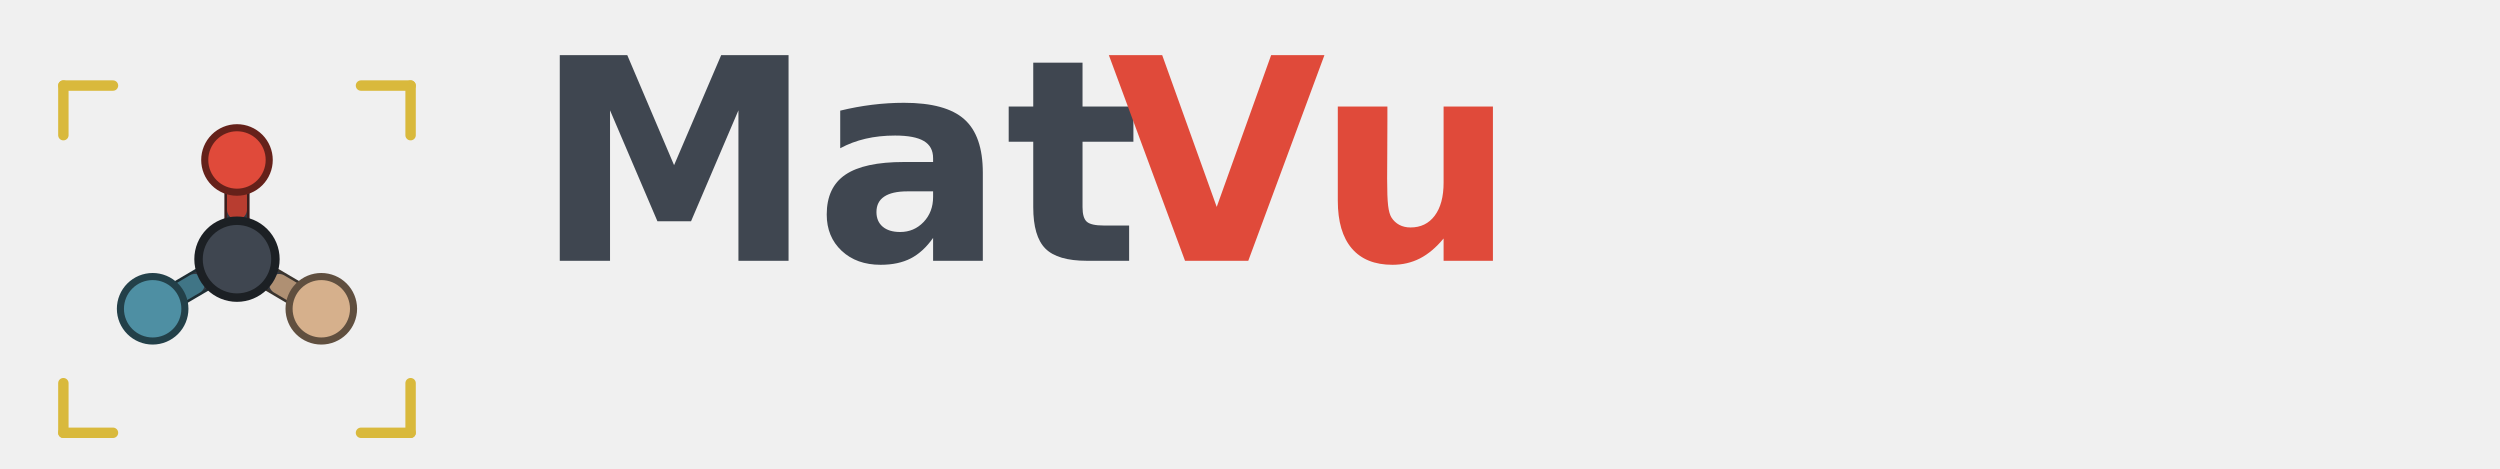
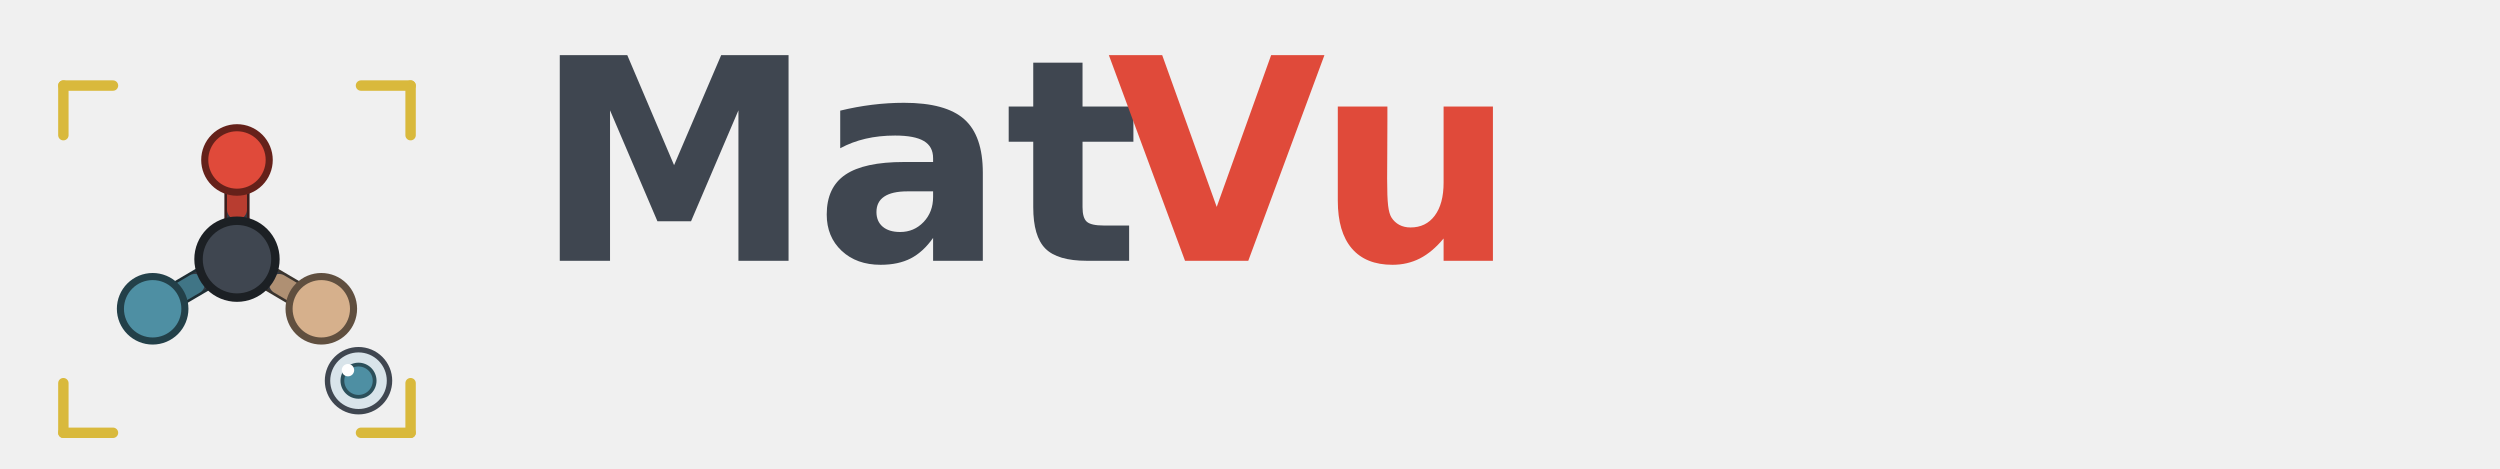
<svg xmlns="http://www.w3.org/2000/svg" xmlns:xlink="http://www.w3.org/1999/xlink" width="691.2pt" height="129.6pt" viewBox="0 0 691.2 129.6" version="1.1">
  <defs>
    <style type="text/css">*{stroke-linejoin: round; stroke-linecap: butt}</style>
  </defs>
  <g id="figure_1">
    <g id="patch_1">
      <path d="M 0 129.6  L 691.2 129.6  L 691.2 0  L 0 0  L 0 129.6  z " style="fill: none" />
    </g>
    <g id="axes_1">
      <g id="line2d_1">
-         <path d="M 17.52 119.657  L 31.234 119.657  " clip-path="url(#p1634131f1f)" style="fill: none; stroke: #d9b93c; stroke-width: 2.88; stroke-linecap: round" />
+         <path d="M 17.52 119.657  L 31.234 119.657  " clip-path="url(#p03fc6ae426)" style="fill: none; stroke: #d9b93c; stroke-width: 2.88; stroke-linecap: round" />
      </g>
      <g id="line2d_2">
-         <path d="M 17.52 119.657  L 17.52 105.943  " clip-path="url(#p1634131f1f)" style="fill: none; stroke: #d9b93c; stroke-width: 2.88; stroke-linecap: round" />
+         <path d="M 17.52 119.657  L 17.52 105.943  " clip-path="url(#p03fc6ae426)" style="fill: none; stroke: #d9b93c; stroke-width: 2.88; stroke-linecap: round" />
      </g>
      <g id="line2d_3">
-         <path d="M 17.52 23.657  L 31.234 23.657  " clip-path="url(#p1634131f1f)" style="fill: none; stroke: #d9b93c; stroke-width: 2.88; stroke-linecap: round" />
+         <path d="M 17.52 23.657  L 31.234 23.657  " clip-path="url(#p03fc6ae426)" style="fill: none; stroke: #d9b93c; stroke-width: 2.88; stroke-linecap: round" />
      </g>
      <g id="line2d_4">
-         <path d="M 17.52 23.657  L 17.52 37.371  " clip-path="url(#p1634131f1f)" style="fill: none; stroke: #d9b93c; stroke-width: 2.88; stroke-linecap: round" />
+         <path d="M 17.52 23.657  L 17.52 37.371  " clip-path="url(#p03fc6ae426)" style="fill: none; stroke: #d9b93c; stroke-width: 2.88; stroke-linecap: round" />
      </g>
      <g id="line2d_5">
-         <path d="M 113.52 119.657  L 99.806 119.657  " clip-path="url(#p1634131f1f)" style="fill: none; stroke: #d9b93c; stroke-width: 2.88; stroke-linecap: round" />
+         <path d="M 113.52 119.657  L 99.806 119.657  " clip-path="url(#p03fc6ae426)" style="fill: none; stroke: #d9b93c; stroke-width: 2.88; stroke-linecap: round" />
      </g>
      <g id="line2d_6">
-         <path d="M 113.52 119.657  L 113.52 105.943  " clip-path="url(#p1634131f1f)" style="fill: none; stroke: #d9b93c; stroke-width: 2.88; stroke-linecap: round" />
+         <path d="M 113.52 119.657  L 113.52 105.943  " clip-path="url(#p03fc6ae426)" style="fill: none; stroke: #d9b93c; stroke-width: 2.88; stroke-linecap: round" />
      </g>
      <g id="line2d_7">
-         <path d="M 113.52 23.657  L 99.806 23.657  " clip-path="url(#p1634131f1f)" style="fill: none; stroke: #d9b93c; stroke-width: 2.88; stroke-linecap: round" />
+         <path d="M 113.52 23.657  L 99.806 23.657  " clip-path="url(#p03fc6ae426)" style="fill: none; stroke: #d9b93c; stroke-width: 2.88; stroke-linecap: round" />
      </g>
      <g id="line2d_8">
-         <path d="M 113.52 23.657  L 113.52 37.371  " clip-path="url(#p1634131f1f)" style="fill: none; stroke: #d9b93c; stroke-width: 2.88; stroke-linecap: round" />
+         <path d="M 113.52 23.657  L 113.52 37.371  " clip-path="url(#p03fc6ae426)" style="fill: none; stroke: #d9b93c; stroke-width: 2.88; stroke-linecap: round" />
      </g>
      <g id="line2d_9">
-         <path d="M 65.52 71.657  L 42.206 85.371  " clip-path="url(#p1634131f1f)" style="fill: none; stroke: #1d2d33; stroke-width: 6.964; stroke-linecap: round" />
+         <path d="M 65.52 71.657  L 42.206 85.371  " clip-path="url(#p03fc6ae426)" style="fill: none; stroke: #1d2d33; stroke-width: 6.964; stroke-linecap: round" />
      </g>
      <g id="line2d_10">
-         <path d="M 65.52 71.657  L 88.834 85.371  " clip-path="url(#p1634131f1f)" style="fill: none; stroke: #3a342e; stroke-width: 6.964; stroke-linecap: round" />
+         <path d="M 65.52 71.657  L 88.834 85.371  " clip-path="url(#p03fc6ae426)" style="fill: none; stroke: #3a342e; stroke-width: 6.964; stroke-linecap: round" />
      </g>
      <g id="line2d_11">
-         <path d="M 65.52 71.657  L 65.52 44.229  " clip-path="url(#p1634131f1f)" style="fill: none; stroke: #3c1e1d; stroke-width: 6.964; stroke-linecap: round" />
+         <path d="M 65.52 71.657  L 65.52 44.229  " clip-path="url(#p03fc6ae426)" style="fill: none; stroke: #3c1e1d; stroke-width: 6.964; stroke-linecap: round" />
      </g>
      <g id="line2d_12">
-         <path d="M 65.52 71.657  L 53.863 78.514  " clip-path="url(#p1634131f1f)" style="fill: none; stroke: #343942; stroke-width: 5.527; stroke-linecap: round" />
+         <path d="M 65.52 71.657  L 53.863 78.514  " clip-path="url(#p03fc6ae426)" style="fill: none; stroke: #343942; stroke-width: 5.527; stroke-linecap: round" />
      </g>
      <g id="line2d_13">
-         <path d="M 53.863 78.514  L 42.206 85.371  " clip-path="url(#p1634131f1f)" style="fill: none; stroke: #407586; stroke-width: 5.527; stroke-linecap: round" />
+         <path d="M 53.863 78.514  L 42.206 85.371  " clip-path="url(#p03fc6ae426)" style="fill: none; stroke: #407586; stroke-width: 5.527; stroke-linecap: round" />
      </g>
      <g id="line2d_14">
-         <path d="M 65.52 71.657  L 77.177 78.514  " clip-path="url(#p1634131f1f)" style="fill: none; stroke: #343942; stroke-width: 5.527; stroke-linecap: round" />
+         <path d="M 65.52 71.657  L 77.177 78.514  " clip-path="url(#p03fc6ae426)" style="fill: none; stroke: #343942; stroke-width: 5.527; stroke-linecap: round" />
      </g>
      <g id="line2d_15">
-         <path d="M 77.177 78.514  L 88.834 85.371  " clip-path="url(#p1634131f1f)" style="fill: none; stroke: #af9073; stroke-width: 5.527; stroke-linecap: round" />
+         <path d="M 77.177 78.514  L 88.834 85.371  " clip-path="url(#p03fc6ae426)" style="fill: none; stroke: #af9073; stroke-width: 5.527; stroke-linecap: round" />
      </g>
      <g id="line2d_16">
-         <path d="M 65.52 71.657  L 65.52 57.943  " clip-path="url(#p1634131f1f)" style="fill: none; stroke: #343942; stroke-width: 5.527; stroke-linecap: round" />
+         <path d="M 65.52 71.657  L 65.52 57.943  " clip-path="url(#p03fc6ae426)" style="fill: none; stroke: #343942; stroke-width: 5.527; stroke-linecap: round" />
      </g>
      <g id="line2d_17">
-         <path d="M 65.52 57.943  L 65.52 44.229  " clip-path="url(#p1634131f1f)" style="fill: none; stroke: #b83d30; stroke-width: 5.527; stroke-linecap: round" />
+         <path d="M 65.52 57.943  L 65.52 44.229  " clip-path="url(#p03fc6ae426)" style="fill: none; stroke: #b83d30; stroke-width: 5.527; stroke-linecap: round" />
      </g>
      <g id="patch_2">
-         <path d="M 42.206 94.286  C 44.57 94.286 46.837 93.346 48.509 91.675  C 50.181 90.003 51.12 87.736 51.12 85.371  C 51.12 83.007 50.181 80.74 48.509 79.068  C 46.837 77.396 44.57 76.457 42.206 76.457  C 39.842 76.457 37.574 77.396 35.902 79.068  C 34.231 80.74 33.291 83.007 33.291 85.371  C 33.291 87.736 34.231 90.003 35.902 91.675  C 37.574 93.346 39.842 94.286 42.206 94.286  z " clip-path="url(#p1634131f1f)" style="fill: #4e8fa3; stroke: #234049; stroke-width: 1.961; stroke-linejoin: miter" />
+         <path d="M 42.206 94.286  C 44.57 94.286 46.837 93.346 48.509 91.675  C 50.181 90.003 51.12 87.736 51.12 85.371  C 51.12 83.007 50.181 80.74 48.509 79.068  C 46.837 77.396 44.57 76.457 42.206 76.457  C 39.842 76.457 37.574 77.396 35.902 79.068  C 34.231 80.74 33.291 83.007 33.291 85.371  C 33.291 87.736 34.231 90.003 35.902 91.675  C 37.574 93.346 39.842 94.286 42.206 94.286  z " clip-path="url(#p03fc6ae426)" style="fill: #4e8fa3; stroke: #234049; stroke-width: 1.961; stroke-linejoin: miter" />
      </g>
      <g id="patch_3">
-         <path d="M 88.834 94.286  C 91.198 94.286 93.466 93.346 95.138 91.675  C 96.809 90.003 97.749 87.736 97.749 85.371  C 97.749 83.007 96.809 80.74 95.138 79.068  C 93.466 77.396 91.198 76.457 88.834 76.457  C 86.47 76.457 84.203 77.396 82.531 79.068  C 80.859 80.74 79.92 83.007 79.92 85.371  C 79.92 87.736 80.859 90.003 82.531 91.675  C 84.203 93.346 86.47 94.286 88.834 94.286  z " clip-path="url(#p1634131f1f)" style="fill: #d6b08c; stroke: #604f3f; stroke-width: 1.961; stroke-linejoin: miter" />
+         <path d="M 88.834 94.286  C 91.198 94.286 93.466 93.346 95.138 91.675  C 96.809 90.003 97.749 87.736 97.749 85.371  C 97.749 83.007 96.809 80.74 95.138 79.068  C 93.466 77.396 91.198 76.457 88.834 76.457  C 86.47 76.457 84.203 77.396 82.531 79.068  C 80.859 80.74 79.92 83.007 79.92 85.371  C 79.92 87.736 80.859 90.003 82.531 91.675  C 84.203 93.346 86.47 94.286 88.834 94.286  z " clip-path="url(#p03fc6ae426)" style="fill: #d6b08c; stroke: #604f3f; stroke-width: 1.961; stroke-linejoin: miter" />
      </g>
      <g id="patch_4">
-         <path d="M 65.52 53.143  C 67.884 53.143 70.152 52.204 71.823 50.532  C 73.495 48.86 74.434 46.593 74.434 44.229  C 74.434 41.864 73.495 39.597 71.823 37.925  C 70.152 36.254 67.884 35.314 65.52 35.314  C 63.156 35.314 60.888 36.254 59.217 37.925  C 57.545 39.597 56.606 41.864 56.606 44.229  C 56.606 46.593 57.545 48.86 59.217 50.532  C 60.888 52.204 63.156 53.143 65.52 53.143  z " clip-path="url(#p1634131f1f)" style="fill: #e04a3a; stroke: #65211a; stroke-width: 1.961; stroke-linejoin: miter" />
+         <path d="M 65.52 53.143  C 67.884 53.143 70.152 52.204 71.823 50.532  C 73.495 48.86 74.434 46.593 74.434 44.229  C 74.434 41.864 73.495 39.597 71.823 37.925  C 70.152 36.254 67.884 35.314 65.52 35.314  C 63.156 35.314 60.888 36.254 59.217 37.925  C 57.545 39.597 56.606 41.864 56.606 44.229  C 56.606 46.593 57.545 48.86 59.217 50.532  C 60.888 52.204 63.156 53.143 65.52 53.143  z " clip-path="url(#p03fc6ae426)" style="fill: #e04a3a; stroke: #65211a; stroke-width: 1.961; stroke-linejoin: miter" />
      </g>
      <g id="patch_5">
-         <path d="M 65.52 82.286  C 68.339 82.286 71.042 81.166 73.036 79.173  C 75.029 77.18 76.149 74.476 76.149 71.657  C 76.149 68.838 75.029 66.135 73.036 64.142  C 71.042 62.148 68.339 61.029 65.52 61.029  C 62.701 61.029 59.998 62.148 58.004 64.142  C 56.011 66.135 54.891 68.838 54.891 71.657  C 54.891 74.476 56.011 77.18 58.004 79.173  C 59.998 81.166 62.701 82.286 65.52 82.286  z " clip-path="url(#p1634131f1f)" style="fill: #3f4650; stroke: #1c2024; stroke-width: 2.338; stroke-linejoin: miter" />
+         <path d="M 65.52 82.286  C 68.339 82.286 71.042 81.166 73.036 79.173  C 75.029 77.18 76.149 74.476 76.149 71.657  C 76.149 68.838 75.029 66.135 73.036 64.142  C 71.042 62.148 68.339 61.029 65.52 61.029  C 62.701 61.029 59.998 62.148 58.004 64.142  C 56.011 66.135 54.891 68.838 54.891 71.657  C 54.891 74.476 56.011 77.18 58.004 79.173  C 59.998 81.166 62.701 82.286 65.52 82.286  z " clip-path="url(#p03fc6ae426)" style="fill: #3f4650; stroke: #1c2024; stroke-width: 2.338; stroke-linejoin: miter" />
+       </g>
+       <g id="patch_6">
+         <path d="M 99.12 113.829  C 101.393 113.829 103.574 112.925 105.181 111.318  C 106.788 109.711 107.691 107.53 107.691 105.257  C 107.691 102.984 106.788 100.804 105.181 99.196  C 103.574 97.589 101.393 96.686 99.12 96.686  C 96.847 96.686 94.666 97.589 93.059 99.196  C 91.452 100.804 90.549 102.984 90.549 105.257  C 90.549 107.53 91.452 109.711 93.059 111.318  C 94.666 112.925 96.847 113.829 99.12 113.829  z " clip-path="url(#p03fc6ae426)" style="fill: #d9e4ea; stroke: #3f4650; stroke-width: 1.5; stroke-linejoin: miter" />
+       </g>
+       <g id="patch_7">
+         <path d="M 99.12 109.714  C 100.302 109.714 101.436 109.245 102.272 108.409  C 103.108 107.573 103.577 106.439 103.577 105.257  C 103.577 104.075 103.108 102.941 102.272 102.105  C 101.436 101.27 100.302 100.8 99.12 100.8  C 97.938 100.8 96.804 101.27 95.968 102.105  C 95.132 102.941 94.663 104.075 94.663 105.257  C 94.663 106.439 95.132 107.573 95.968 108.409  C 96.804 109.245 97.938 109.714 99.12 109.714  z " clip-path="url(#p03fc6ae426)" style="fill: #4e8fa3; stroke: #2b4f5a; stroke-width: 1.05; stroke-linejoin: miter" />
+       </g>
+       <g id="patch_8">
+         <path d="M 96.206 104.057  C 96.66 104.057 97.096 103.877 97.418 103.555  C 97.739 103.234 97.92 102.797 97.92 102.343  C 97.92 101.888 97.739 101.452 97.418 101.131  C 97.096 100.809 96.66 100.629 96.206 100.629  C 95.751 100.629 95.315 100.809 94.994 101.131  C 94.672 101.452 94.491 101.888 94.491 102.343  C 94.491 102.797 94.672 103.234 94.994 103.555  C 95.315 103.877 95.751 104.057 96.206 104.057  z " clip-path="url(#p03fc6ae426)" style="fill: #ffffff" />
      </g>
      <g id="text_1">
        <g style="fill: #3f4650" transform="translate(147.6 72.10172) scale(0.78 -0.78)">
          <defs>
            <path id="DejaVuSans-Bold-30" d="M 588 4666  L 2119 4666  L 3181 2169  L 4250 4666  L 5778 4666  L 5778 0  L 4641 0  L 4641 3413  L 3566 897  L 2803 897  L 1728 3413  L 1728 0  L 588 0  L 588 4666  z " transform="scale(0.015625)" />
            <path id="DejaVuSans-Bold-44" d="M 2106 1575  Q 1756 1575 1579 1456  Q 1403 1338 1403 1106  Q 1403 894 1545 773  Q 1688 653 1941 653  Q 2256 653 2472 879  Q 2688 1106 2688 1447  L 2688 1575  L 2106 1575  z M 3816 1997  L 3816 0  L 2688 0  L 2688 519  Q 2463 200 2181 54  Q 1900 -91 1497 -91  Q 953 -91 614 226  Q 275 544 275 1050  Q 275 1666 698 1953  Q 1122 2241 2028 2241  L 2688 2241  L 2688 2328  Q 2688 2594 2478 2717  Q 2269 2841 1825 2841  Q 1466 2841 1156 2769  Q 847 2697 581 2553  L 581 3406  Q 941 3494 1303 3539  Q 1666 3584 2028 3584  Q 2975 3584 3395 3211  Q 3816 2838 3816 1997  z " transform="scale(0.015625)" />
            <path id="DejaVuSans-Bold-57" d="M 1759 4494  L 1759 3500  L 2913 3500  L 2913 2700  L 1759 2700  L 1759 1216  Q 1759 972 1856 886  Q 1953 800 2241 800  L 2816 800  L 2816 0  L 1856 0  Q 1194 0 917 276  Q 641 553 641 1216  L 641 2700  L 84 2700  L 84 3500  L 641 3500  L 641 4494  L 1759 4494  z " transform="scale(0.015625)" />
          </defs>
          <use xlink:href="#DejaVuSans-Bold-30" />
          <use xlink:href="#DejaVuSans-Bold-44" transform="translate(99.51562 0)" />
          <use xlink:href="#DejaVuSans-Bold-57" transform="translate(167 0)" />
        </g>
      </g>
      <g id="text_2">
        <g style="fill: #e04a3a" transform="translate(306.1959 72.10172) scale(0.78 -0.78)">
          <defs>
            <path id="DejaVuSans-Bold-39" d="M 31 4666  L 1241 4666  L 2478 1222  L 3713 4666  L 4922 4666  L 3194 0  L 1759 0  L 31 4666  z " transform="scale(0.015625)" />
            <path id="DejaVuSans-Bold-58" d="M 500 1363  L 500 3500  L 1625 3500  L 1625 3150  Q 1625 2866 1622 2436  Q 1619 2006 1619 1863  Q 1619 1441 1641 1255  Q 1663 1069 1716 984  Q 1784 875 1895 815  Q 2006 756 2150 756  Q 2500 756 2700 1025  Q 2900 1294 2900 1772  L 2900 3500  L 4019 3500  L 4019 0  L 2900 0  L 2900 506  Q 2647 200 2364 54  Q 2081 -91 1741 -91  Q 1134 -91 817 281  Q 500 653 500 1363  z " transform="scale(0.015625)" />
          </defs>
          <use xlink:href="#DejaVuSans-Bold-39" />
          <use xlink:href="#DejaVuSans-Bold-58" transform="translate(73.82812 0)" />
        </g>
      </g>
    </g>
  </g>
  <defs>
-     <clipPath id="p1634131f1f">
+     <clipPath id="p03fc6ae426">
      <rect x="0" y="0" width="691.2" height="129.6" />
    </clipPath>
  </defs>
</svg>
